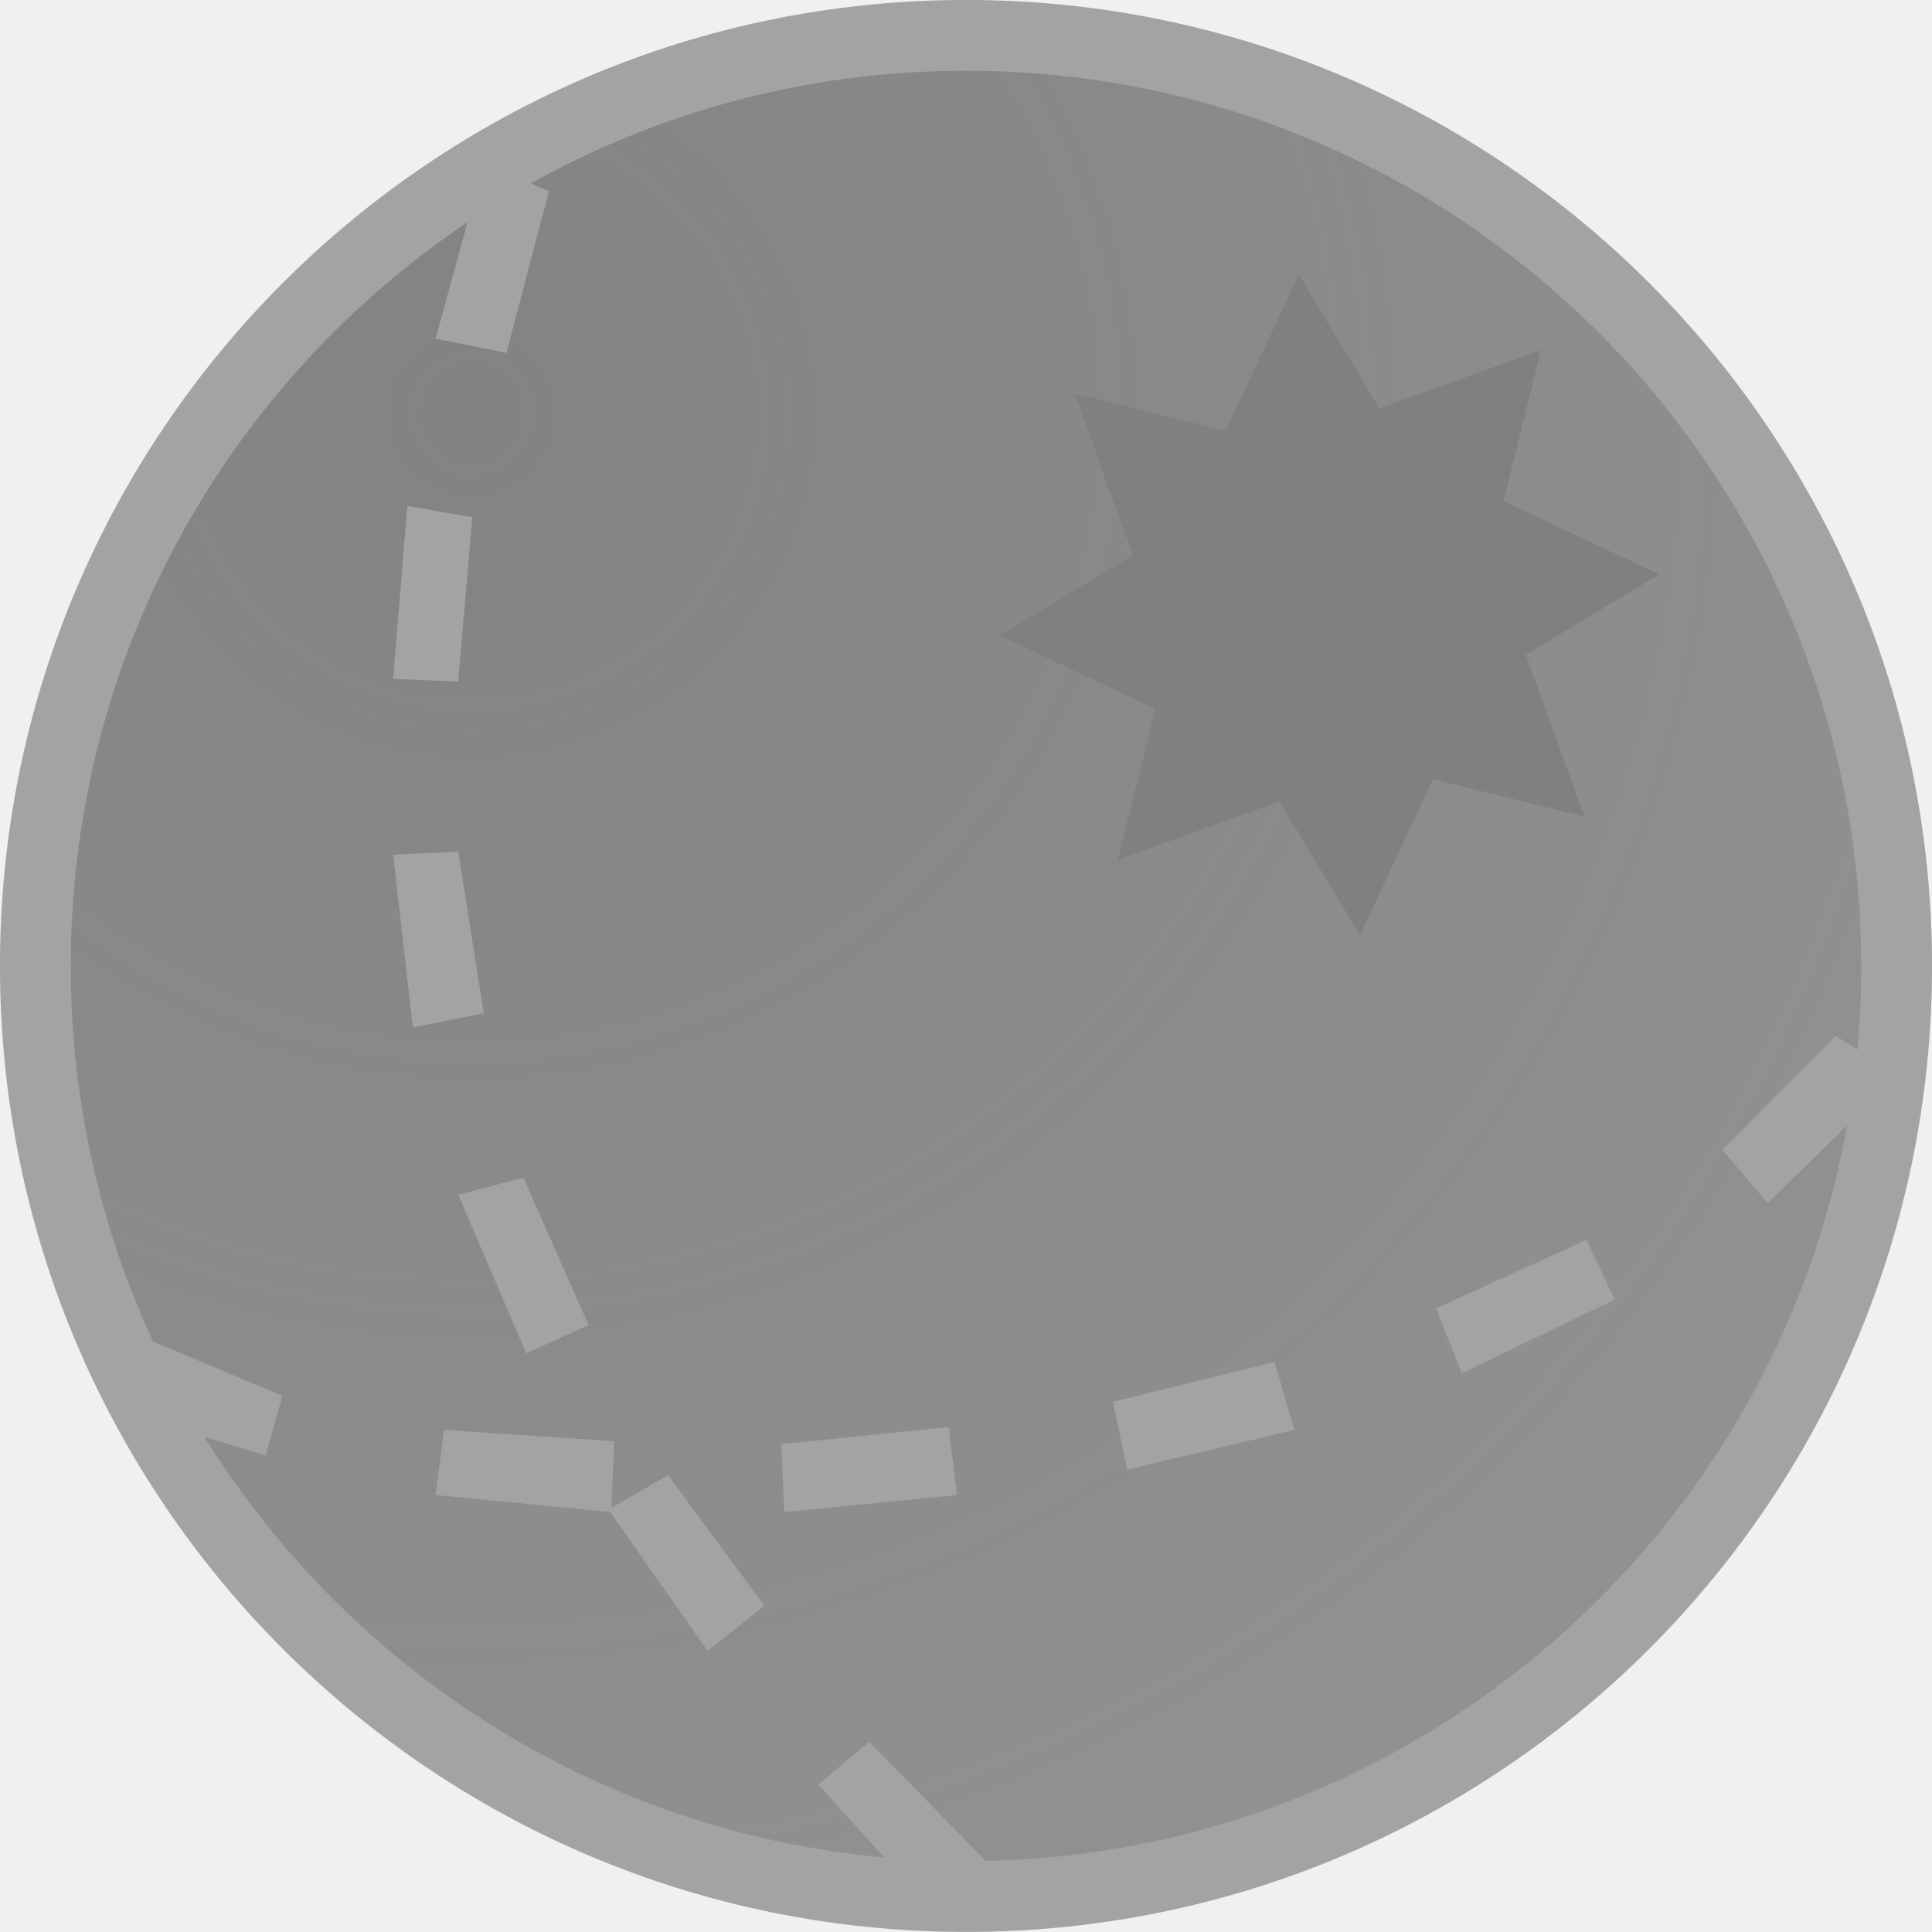
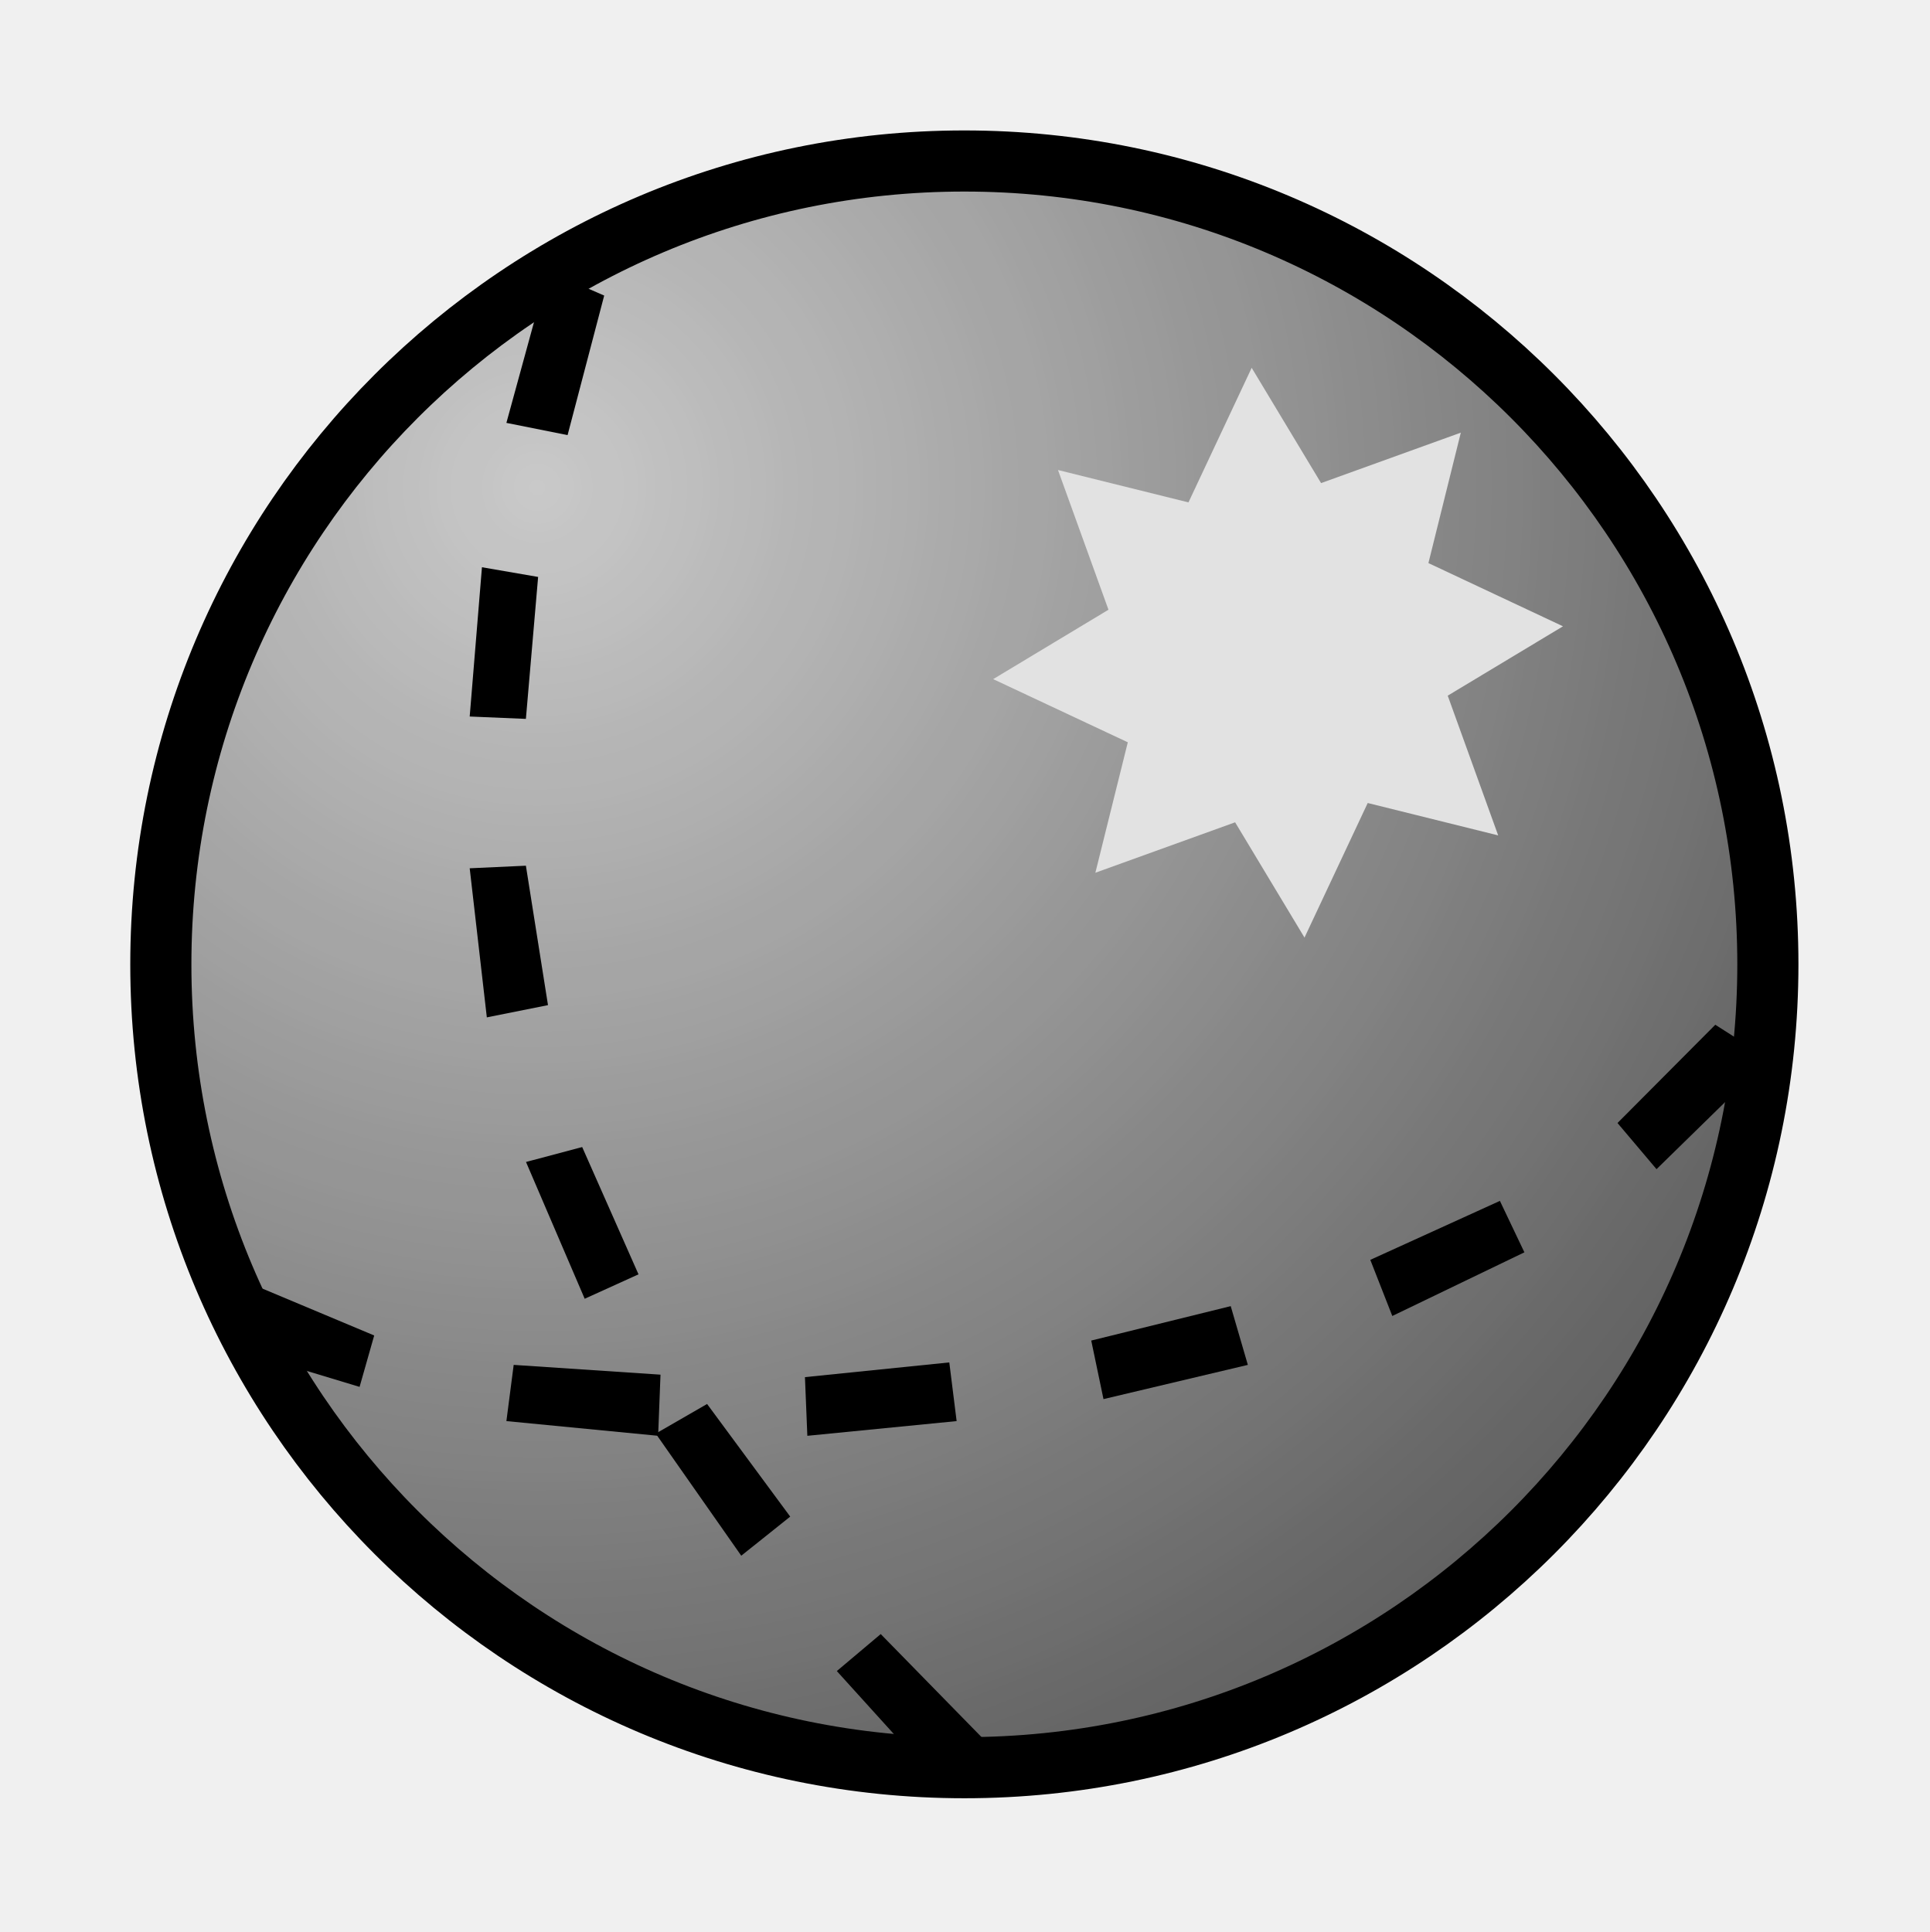
- <svg xmlns="http://www.w3.org/2000/svg" width="17.013cm" height="17.012cm" viewBox="842.602 303.422 2411.281 2411.172" version="1.0" id="svg43">
+ <svg xmlns="http://www.w3.org/2000/svg" width="19.684cm" height="19.708cm" viewBox="842.602 303.422 2789.831 2793.251" version="1.0" id="svg43">
  <defs id="defs47">
-     <filter style="color-interpolation-filters:sRGB;" id="filter398">
-       <feColorMatrix type="luminanceToAlpha" result="colormatrix1" id="feColorMatrix378" />
-       <feFlood flood-opacity="1" flood-color="rgb(163,163,163)" result="flood1" id="feFlood380" />
-       <feComposite in2="colormatrix1" operator="out" result="composite1" id="feComposite382" />
-       <feFlood flood-opacity="1" flood-color="rgb(128,128,128)" result="flood2" id="feFlood384" />
-       <feComposite in2="colormatrix1" result="composite2" operator="in" id="feComposite386" />
-       <feComposite in="composite2" in2="composite1" k2="1" k3="1" operator="arithmetic" result="composite3" id="feComposite388" />
-       <feColorMatrix in="composite3" type="matrix" values="2 -1 0 0 0 0 2 -1 0 0 -1 0 2 0 0 0 0 0 1 0 " result="colormatrix2" id="feColorMatrix390" />
-       <feComposite in="colormatrix2" in2="composite3" operator="arithmetic" k2="0" result="composite4" id="feComposite392" />
-       <feBlend in="composite4" in2="composite3" mode="normal" result="blend" id="feBlend394" />
-       <feComposite in2="SourceGraphic" operator="in" id="feComposite396" />
+     <filter style="color-interpolation-filters:sRGB" id="filter3860">
+       <feColorMatrix values="0.26 0.72 -0.04 0 0 0.26 0.72 -0.04 0 0 0.26 0.72 -0.04 0 0 0 0 0 1 0 " id="feColorMatrix3858" result="fbSourceGraphic" />
+       <feColorMatrix result="fbSourceGraphicAlpha" in="fbSourceGraphic" values="0 0 0 -1 0 0 0 0 -1 0 0 0 0 -1 0 0 0 0 1 0" id="feColorMatrix3862" />
+       <feColorMatrix id="feColorMatrix3864" values="0.26 0.72 -0.04 0 0 0.26 0.72 -0.04 0 0 0.26 0.72 -0.04 0 0 0 0 0 1 0 " in="fbSourceGraphic" />
    </filter>
  </defs>
-   <g transform="matrix(1 0 0 -1 0 3018.016)" stroke-miterlimit="16" fill-rule="evenodd" clip-rule="evenodd" stroke-linejoin="bevel" stroke-linecap="butt" id="g41" style="filter:url(#filter398)">
+   <g transform="matrix(1,0,0,-1,188.3609,3206.665)" stroke-miterlimit="16" id="g41" style="clip-rule:evenodd;fill-rule:evenodd;stroke-linecap:butt;stroke-linejoin:bevel;stroke-miterlimit:16;filter:url(#filter3860)">
    <g id="g39">
      <defs id="defs9">
        <radialGradient id="_Fill0" gradientUnits="userSpaceOnUse" cx="1431.047" cy="2198.445" r="2142.922" spreadMethod="pad">
          <stop offset="0" stop-color="#b8f5ff" id="stop4" />
          <stop offset="1" stop-color="#0097ff" id="stop6" />
        </radialGradient>
      </defs>
-       <path d="M886.727 1509.016 C886.727 2150.484 1406.586 2670.477 2048.172 2670.477 2689.867 2670.477 3209.758 2150.484 3209.758 1509.016 3209.758 867.594 2689.867 347.547 2048.32 347.547 1406.586 347.547 886.727 867.594 886.727 1509.016 Z" stroke="#000000" stroke-width="88.352" fill="url(#_Fill0)" id="path11" />
-       <path d="M2819.922 1695.438 2746.984 1897.461 2913.602 1997.75 2719.078 2089.141 2765.922 2277.742 2563.898 2204.797 2463.578 2371.477 2372.219 2176.898 2183.594 2223.711 2256.562 2021.711 2089.891 1921.367 2284.516 1830.039 2237.625 1641.438 2439.648 1714.352 2539.945 1547.703 2631.328 1742.273 2819.922 1695.438 Z" fill="#ffffff" id="path13" />
-       <path d="M1527.625 2475.922 1474.695 2274.156 1386.242 2291.844 1446.375 2511.297 1527.625 2475.922 Z" fill="#000000" id="path15" />
-       <path d="M1432.109 2069.102 1414.43 1863.891 1333.203 1867.312 1350.914 2083.133 1432.109 2069.102 Z" fill="#000000" id="path17" />
-       <path d="M1414.43 1651.625 1446.375 1450.047 1357.969 1432.336 1333.203 1647.891 1414.43 1651.625 Z" fill="#000000" id="path19" />
-       <path d="M1495.805 1244.859 1577.211 1060.836 1499.43 1025.516 1414.586 1223.289 1495.805 1244.859 Z" fill="#000000" id="path21" />
-       <path d="M1676.359 873.391 1796.523 710.547 1725.758 654.016 1602.109 830.57 1676.359 873.391 Z" fill="#000000" id="path23" />
-       <path d="M1927.359 540.734 2079.562 385.164 1994.719 342.758 1863.883 487.266 1927.359 540.734 Z" fill="#000000" id="path25" />
-       <path d="M1018.266 1046.625 1195.156 972.43 1174.023 898.109 1021.875 944.109 1018.266 1046.625 Z" fill="#000000" id="path27" />
-       <path d="M1396.789 929.922 1609.023 915.789 1605.586 827.383 1386.242 848.648 1396.789 929.922 Z" fill="#000000" id="path29" />
-       <path d="M1817.82 912.211 2026.477 933.477 2037.086 848.648 1821.289 827.383 1817.82 912.211 Z" fill="#000000" id="path31" />
-       <path d="M2231.664 965.086 2433.297 1014.852 2458.047 929.922 2249.375 880.438 2231.664 965.086 Z" fill="#000000" id="path33" />
-       <path d="M2635.062 1081.766 2822.406 1167.016 2857.812 1092.656 2666.859 1000.617 2635.062 1081.766 Z" fill="#000000" id="path35" />
-       <path d="M2992.406 1279.609 3133.766 1421.672 3211.586 1372.086 3048.805 1212.883 2992.406 1279.609 Z" fill="#000000" id="path37" />
+       <path d="m 886.727,1509.016 c 0,641.469 519.859,1161.461 1161.445,1161.461 641.695,0 1161.586,-519.992 1161.586,-1161.461 0,-641.422 -519.891,-1161.469 -1161.438,-1161.469 -641.734,0 -1161.594,520.047 -1161.594,1161.469 z" id="path11" style="fill:url(#_Fill0);stroke:#000000;stroke-width:88.352" />
+       <path d="m 2819.922,1695.438 -72.938,202.023 166.617,100.289 -194.524,91.391 46.844,188.602 -202.024,-72.945 -100.32,166.68 -91.359,-194.578 -188.625,46.812 72.969,-202 -166.672,-100.344 194.625,-91.328 -46.891,-188.602 202.023,72.914 100.297,-166.649 91.383,194.57 z" id="path13" style="fill:#ffffff" />
+       <path d="m 1527.625,2475.922 -52.93,-201.766 -88.453,17.688 60.133,219.453 z" id="path15" style="fill:#000000" />
+       <path d="m 1432.109,2069.102 -17.68,-205.211 -81.227,3.422 17.711,215.82 z" id="path17" style="fill:#000000" />
+       <path d="m 1414.43,1651.625 31.945,-201.578 -88.406,-17.711 -24.766,215.555 z" id="path19" style="fill:#000000" />
+       <path d="m 1495.805,1244.859 81.406,-184.024 -77.781,-35.32 -84.844,197.774 z" id="path21" style="fill:#000000" />
+       <path d="m 1676.359,873.391 120.164,-162.844 -70.766,-56.531 -123.648,176.555 z" id="path23" style="fill:#000000" />
+       <path d="m 1927.359,540.734 152.203,-155.57 -84.844,-42.406 -130.836,144.508 z" id="path25" style="fill:#000000" />
+       <path d="m 1018.266,1046.625 176.891,-74.195 -21.133,-74.32 -152.148,46 z" id="path27" style="fill:#000000" />
+       <path d="m 1396.789,929.922 212.234,-14.133 -3.438,-88.406 -219.344,21.266 z" id="path29" style="fill:#000000" />
+       <path d="m 1817.82,912.211 208.656,21.266 10.609,-84.828 -215.797,-21.266 z" id="path31" style="fill:#000000" />
+       <path d="m 2231.664,965.086 201.633,49.766 24.75,-84.93 -208.672,-49.484 z" id="path33" style="fill:#000000" />
+       <path d="m 2635.062,1081.766 187.344,85.25 35.406,-74.359 -190.953,-92.039 z" id="path35" style="fill:#000000" />
+       <path d="m 2992.406,1279.609 141.359,142.062 77.82,-49.586 -162.781,-159.203 z" id="path37" style="fill:#000000" />
    </g>
  </g>
</svg>
